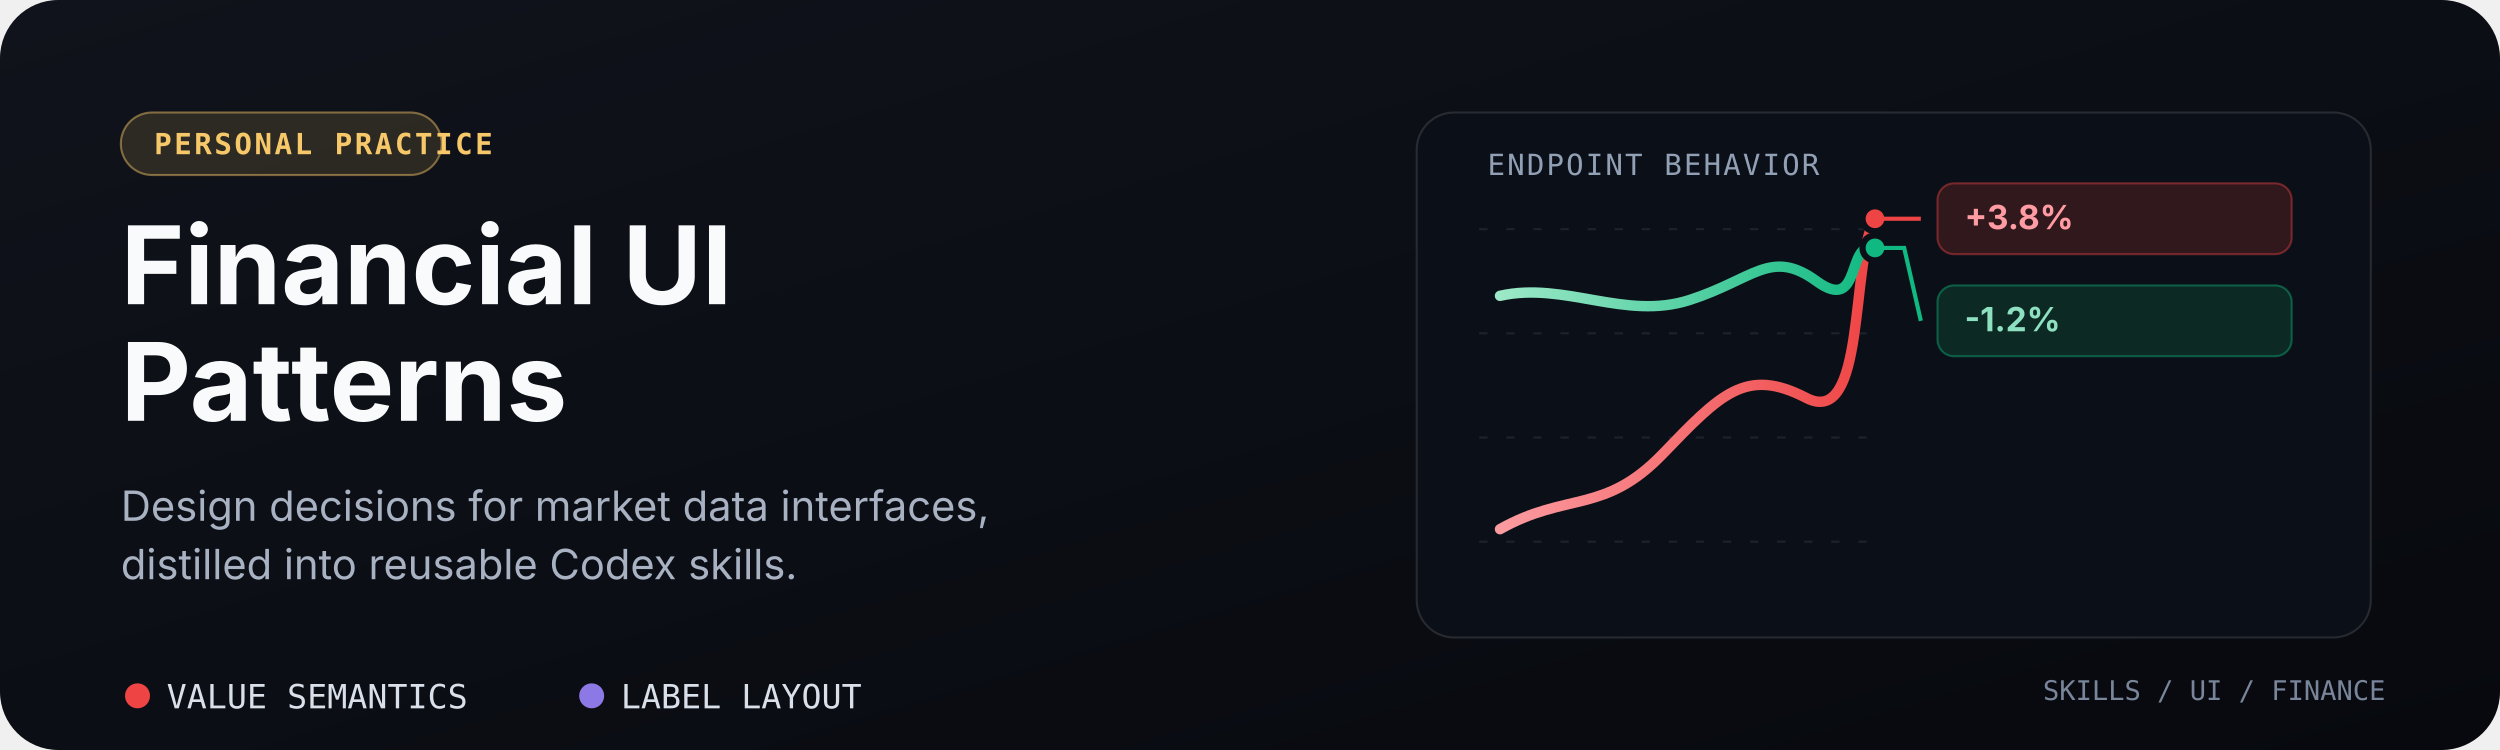
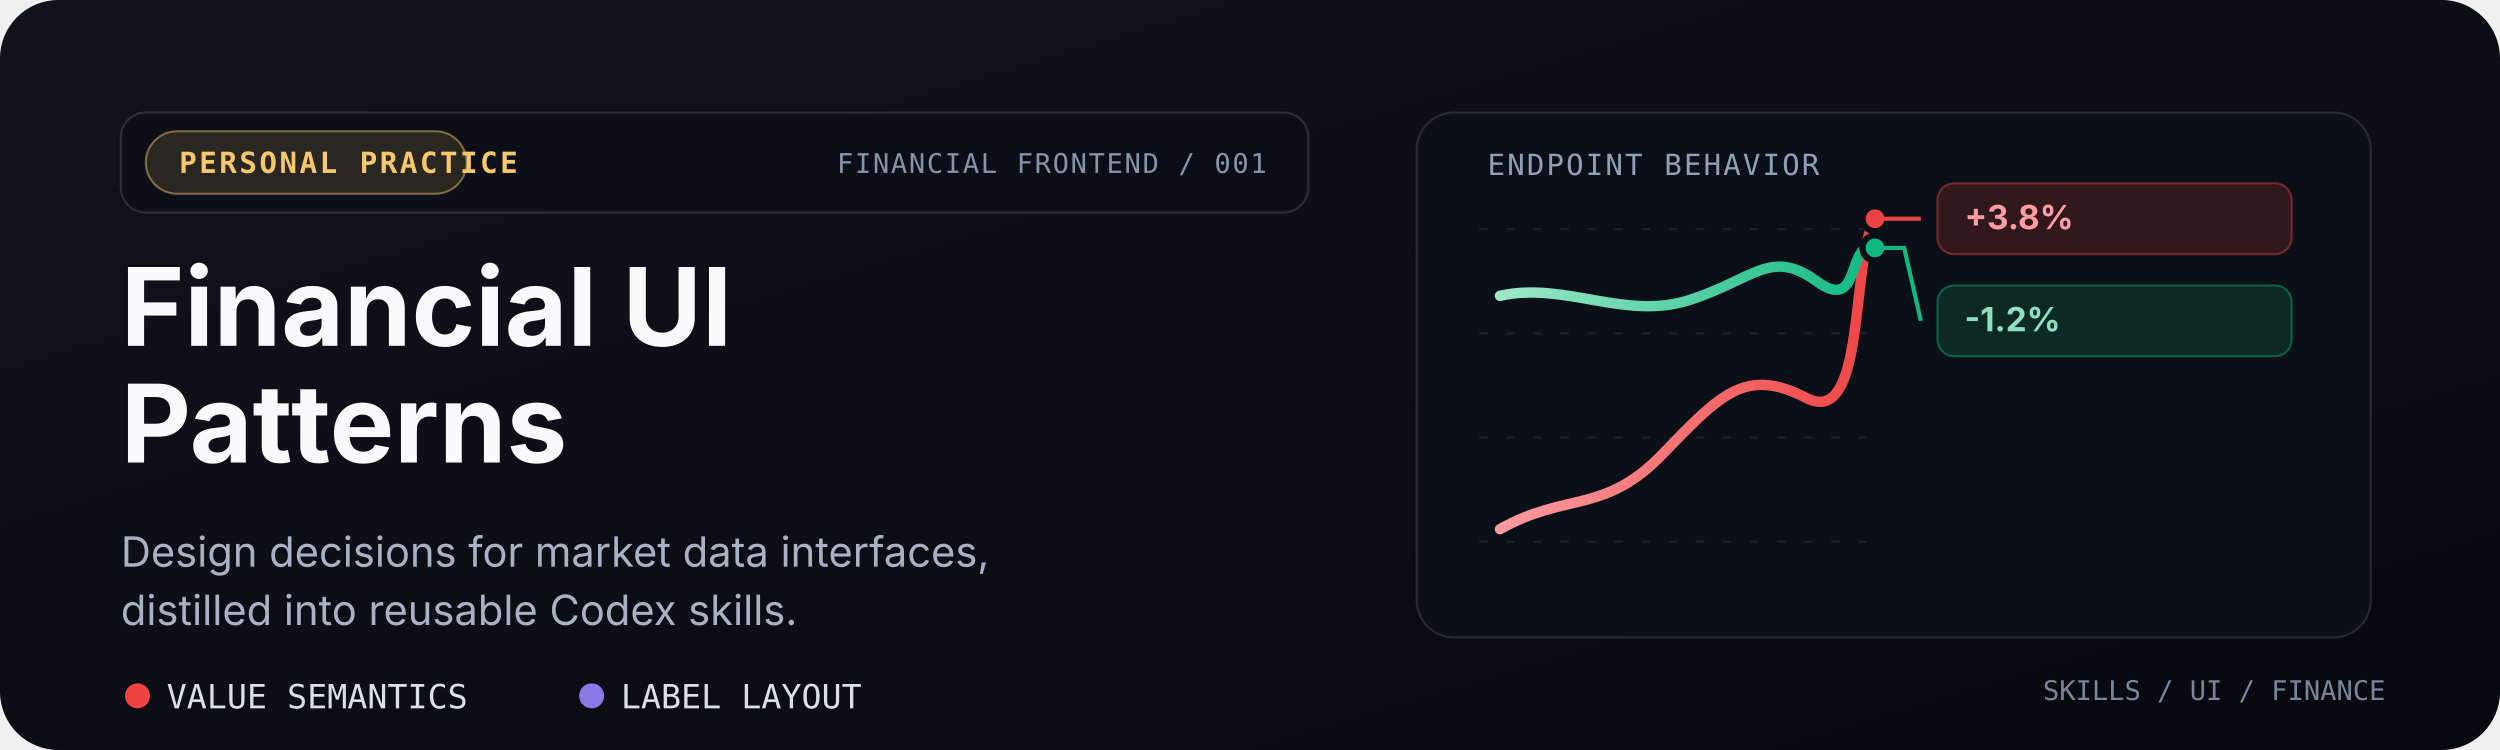
<svg xmlns="http://www.w3.org/2000/svg" width="1200" height="360" viewBox="0 0 1200 360" role="img" aria-labelledby="title desc">
  <defs>
    <linearGradient id="surface" x1="0" y1="0" x2="1" y2="1">
      <stop offset="0" stop-color="#10131b" />
      <stop offset="1" stop-color="#07090e" />
    </linearGradient>
    <linearGradient id="rise" x1="0" y1="0" x2="1" y2="0">
      <stop offset="0" stop-color="#fb9ba0" />
      <stop offset="1" stop-color="#ef4444" />
    </linearGradient>
    <linearGradient id="fall" x1="0" y1="0" x2="1" y2="0">
      <stop offset="0" stop-color="#9ce8c7" />
      <stop offset="1" stop-color="#10b981" />
    </linearGradient>
    <clipPath id="chartClip">
      <rect x="690" y="65" width="438" height="230" rx="16" />
    </clipPath>
  </defs>
  <rect width="1200" height="360" rx="28" fill="url(#surface)" />
  <g id="title-block" transform="translate(58 54)">
-     <rect width="154" height="30" rx="15" fill="#f7c869" fill-opacity=".13" stroke="#f7c869" stroke-opacity=".46" />
-     <text x="16" y="20" fill="#f7c869" font-family="ui-monospace, SFMono-Regular, Menlo, monospace" font-size="14" font-weight="700" letter-spacing="1.2">PERSONAL PRACTICE</text>
-     <text x="0" y="92" fill="#f8fafc" font-family="-apple-system, BlinkMacSystemFont, Segoe UI, PingFang SC, sans-serif" font-size="52" font-weight="700">Financial UI</text>
-     <text x="0" y="148" fill="#f8fafc" font-family="-apple-system, BlinkMacSystemFont, Segoe UI, PingFang SC, sans-serif" font-size="52" font-weight="700">Patterns</text>
-     <text x="0" y="196" fill="#a8b2c2" font-family="-apple-system, BlinkMacSystemFont, Segoe UI, PingFang SC, sans-serif" font-size="20">Design decisions for market data interfaces,</text>
-     <text x="0" y="224" fill="#a8b2c2" font-family="-apple-system, BlinkMacSystemFont, Segoe UI, PingFang SC, sans-serif" font-size="20">distilled into reusable Codex skills.</text>
+     <rect width="570" height="48" rx="12" fill="#0b0f17" fill-opacity=".66" stroke="#ffffff" stroke-opacity=".13" />
+     <rect x="12" y="9" width="154" height="30" rx="15" fill="#f7c869" fill-opacity=".13" stroke="#f7c869" stroke-opacity=".46" />
+     <text x="28" y="29" fill="#f7c869" font-family="ui-monospace, SFMono-Regular, Menlo, monospace" font-size="14" font-weight="700" letter-spacing="1.2">PERSONAL PRACTICE</text>
+     <text x="550" y="29" text-anchor="end" fill="#8793a7" font-family="ui-monospace, SFMono-Regular, Menlo, monospace" font-size="13" letter-spacing=".8">FINANCIAL FRONTEND / 001</text>
+     <text x="0" y="112" fill="#f8fafc" font-family="-apple-system, BlinkMacSystemFont, Segoe UI, PingFang SC, sans-serif" font-size="52" font-weight="700">Financial UI</text>
+     <text x="0" y="168" fill="#f8fafc" font-family="-apple-system, BlinkMacSystemFont, Segoe UI, PingFang SC, sans-serif" font-size="52" font-weight="700">Patterns</text>
+     <text x="0" y="218" fill="#a8b2c2" font-family="-apple-system, BlinkMacSystemFont, Segoe UI, PingFang SC, sans-serif" font-size="20">Design decisions for market data interfaces,</text>
+     <text x="0" y="246" fill="#a8b2c2" font-family="-apple-system, BlinkMacSystemFont, Segoe UI, PingFang SC, sans-serif" font-size="20">distilled into reusable Codex skills.</text>
    <g transform="translate(0 280)">
      <circle cx="8" cy="0" r="6" fill="#ef4444" />
      <text x="22" y="6" fill="#d9e0ea" font-family="ui-monospace, SFMono-Regular, Menlo, monospace" font-size="16">VALUE SEMANTICS</text>
      <circle cx="226" cy="0" r="6" fill="#8c79e6" />
      <text x="240" y="6" fill="#d9e0ea" font-family="ui-monospace, SFMono-Regular, Menlo, monospace" font-size="16">LABEL LAYOUT</text>
    </g>
  </g>
  <g id="chart-proof">
    <rect x="680" y="54" width="458" height="252" rx="18" fill="#0b0f17" stroke="#ffffff" stroke-opacity=".12" />
    <g clip-path="url(#chartClip)">
      <path d="M710 110H905M710 160H905M710 210H905M710 260H905" stroke="#93a4bb" stroke-opacity=".13" stroke-dasharray="4 9" />
      <path d="M720 254 C752 236 770 247 798 218 S838 176 867 191 S888 126 900 105" fill="none" stroke="url(#rise)" stroke-width="5" stroke-linecap="round" />
      <path d="M720 142 C751 135 780 154 811 144 S850 119 872 135 S886 115 900 119" fill="none" stroke="url(#fall)" stroke-width="5" stroke-linecap="round" />
      <circle cx="900" cy="105" r="6" fill="#ef4444" stroke="#0b0f17" stroke-width="3" />
      <circle cx="900" cy="119" r="6" fill="#10b981" stroke="#0b0f17" stroke-width="3" />
      <path d="M900 105H922" stroke="#ef4444" stroke-width="2" />
      <path d="M900 119H914L922 154" stroke="#10b981" stroke-width="2" fill="none" />
    </g>
    <g font-family="-apple-system, BlinkMacSystemFont, Segoe UI, PingFang SC, sans-serif">
      <rect x="930" y="88" width="170" height="34" rx="8" fill="#31181c" stroke="#ef4444" stroke-opacity=".42" />
      <text x="943" y="110" fill="#ff9ba2" font-size="16" font-weight="700">+3.8%</text>
      <rect x="930" y="137" width="170" height="34" rx="8" fill="#0c2923" stroke="#10b981" stroke-opacity=".42" />
      <text x="943" y="159" fill="#8de0c0" font-size="16" font-weight="700">-1.2%</text>
      <text x="714" y="84" fill="#91a0b5" font-family="ui-monospace, SFMono-Regular, Menlo, monospace" font-size="14" letter-spacing="1">ENDPOINT BEHAVIOR</text>
    </g>
  </g>
  <text x="1145" y="336" text-anchor="end" fill="#78859a" font-family="ui-monospace, SFMono-Regular, Menlo, monospace" font-size="13">SKILLS / UI / FINANCE</text>
</svg>
